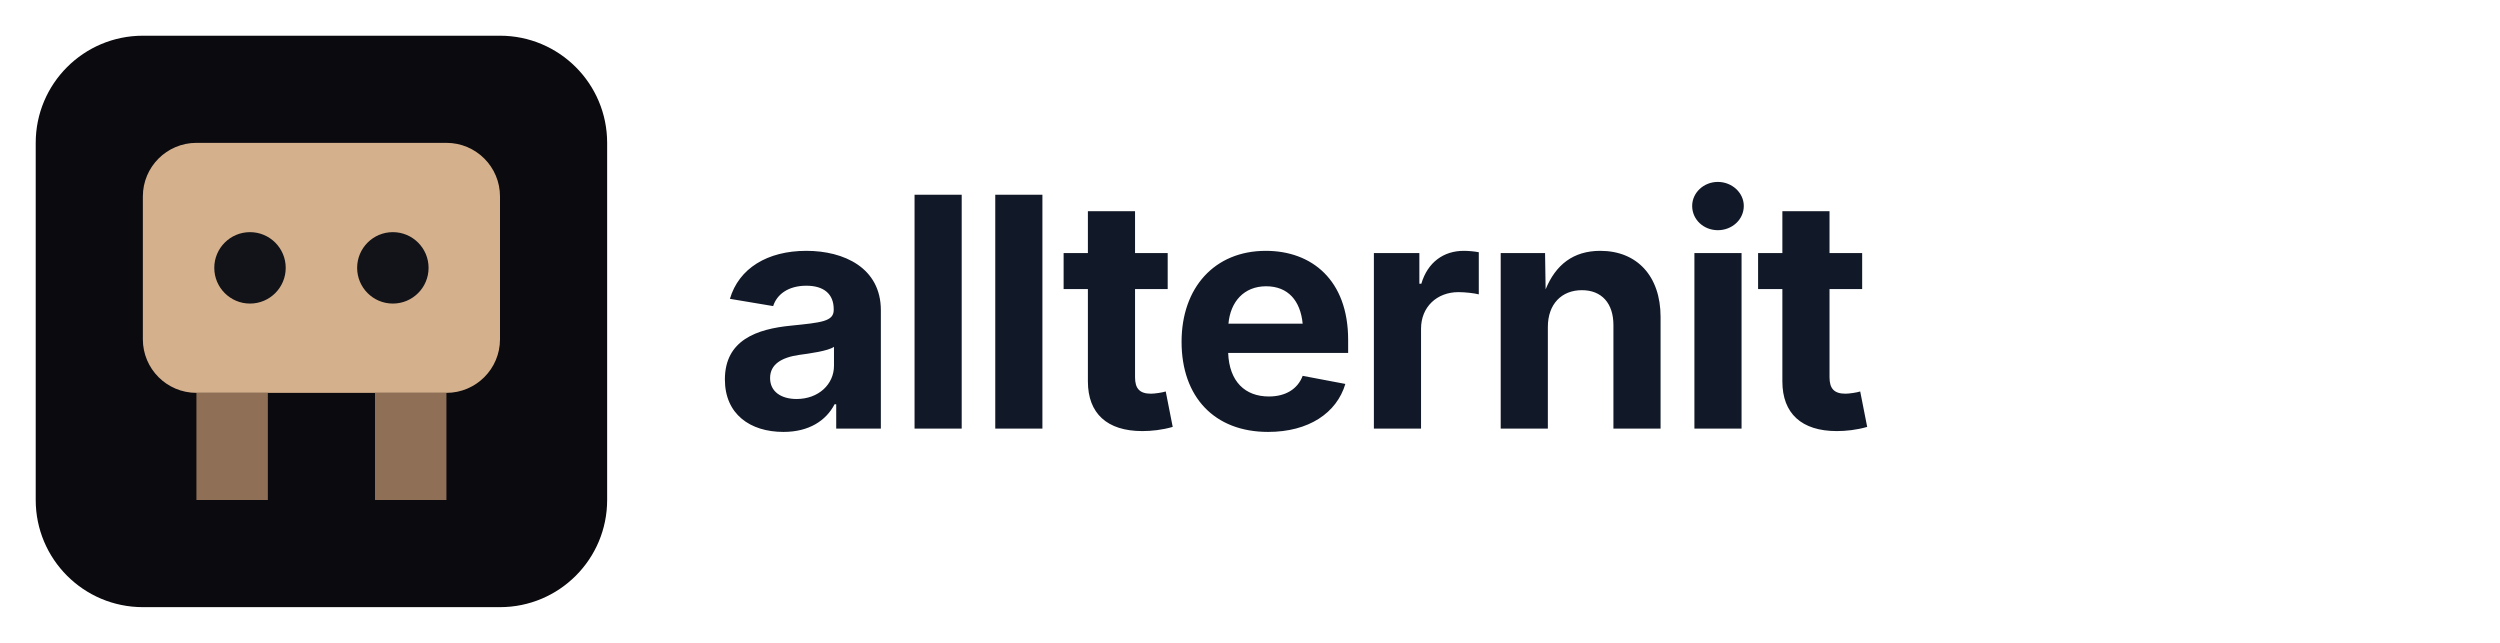
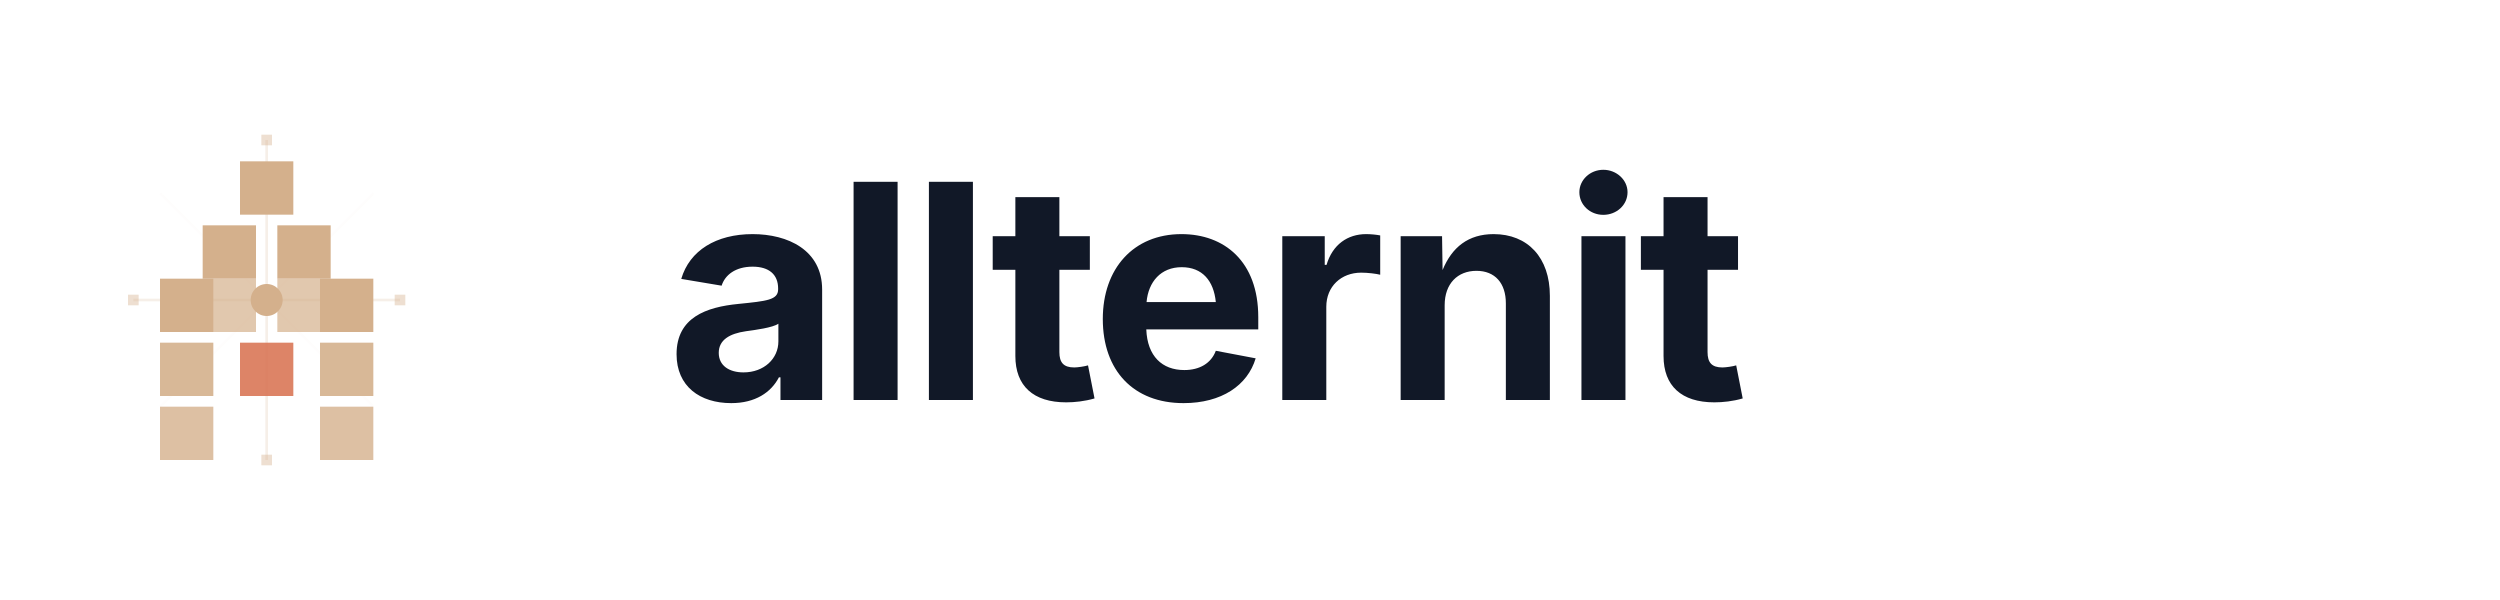
- <svg xmlns="http://www.w3.org/2000/svg" width="140" height="36" viewBox="0 0 140 36" fill="none">
-   <g transform="translate(2, 2) scale(1)">
-     <rect width="32" height="32" rx="6" fill="#0a0a0f" />
-     <rect x="6" y="6" width="20" height="14" rx="3" fill="#D4B08C" />
-     <circle cx="12" cy="13" r="2" fill="#111318" />
-     <circle cx="20" cy="13" r="2" fill="#111318" />
-     <text x="16" y="14" font-family="monospace" font-size="6" fill="#d4b08c" text-anchor="middle">A</text>
-     <rect x="9" y="20" width="4" height="6" fill="#8f6f56" />
-     <rect x="19" y="20" width="4" height="6" fill="#8f6f56" />
+ <svg xmlns="http://www.w3.org/2000/svg" width="150" height="36" viewBox="0 0 150 36" fill="none">
+   <g transform="translate(0, 2) scale(0.32)">
+     <rect width="100" height="100" fill="transparent" />
+     <g stroke="#D4B08C" stroke-width="0.5" opacity="0.2">
+       <line x1="50" y1="50" x2="50" y2="20" />
+       <line x1="50" y1="50" x2="50" y2="80" />
+       <line x1="50" y1="50" x2="25" y2="50" />
+       <line x1="50" y1="50" x2="75" y2="50" />
+       <line x1="50" y1="50" x2="30" y2="30" opacity="0.1" />
+       <line x1="50" y1="50" x2="70" y2="30" opacity="0.1" />
+       <line x1="50" y1="50" x2="30" y2="70" opacity="0.1" />
+       <line x1="50" y1="50" x2="70" y2="70" opacity="0.1" />
+     </g>
+     <g fill="#D4B08C" opacity="0.4">
+       <rect x="49" y="19" width="2" height="2" />
+       <rect x="49" y="79" width="2" height="2" />
+       <rect x="24" y="49" width="2" height="2" />
+       <rect x="74" y="49" width="2" height="2" />
+     </g>
+     <rect x="30" y="70" width="10" height="10" fill="#D4B08C" opacity="0.8" />
+     <rect x="30" y="58" width="10" height="10" fill="#D4B08C" opacity="0.9" />
+     <rect x="30" y="46" width="10" height="10" fill="#D4B08C" />
+     <rect x="38" y="36" width="10" height="10" fill="#D4B08C" />
+     <rect x="60" y="70" width="10" height="10" fill="#D4B08C" opacity="0.8" />
+     <rect x="60" y="58" width="10" height="10" fill="#D4B08C" opacity="0.9" />
+     <rect x="60" y="46" width="10" height="10" fill="#D4B08C" />
+     <rect x="52" y="36" width="10" height="10" fill="#D4B08C" />
+     <rect x="38" y="46" width="10" height="10" fill="#D4B08C" opacity="0.7" />
+     <rect x="52" y="46" width="10" height="10" fill="#D4B08C" opacity="0.7" />
+     <rect x="45" y="24" width="10" height="10" fill="#D4B08C" />
+     <rect x="45" y="58" width="10" height="10" fill="#D97757" opacity="0.9" />
+     <circle cx="50" cy="50" r="3" fill="#D4B08C" />
  </g>
  <text x="40" y="24" font-family="Inter, ui-sans-serif, system-ui, -apple-system, BlinkMacSystemFont, 'Segoe UI', sans-serif" font-size="18" font-weight="650" letter-spacing="-0.02em" fill="#111827">allternit</text>
</svg>
